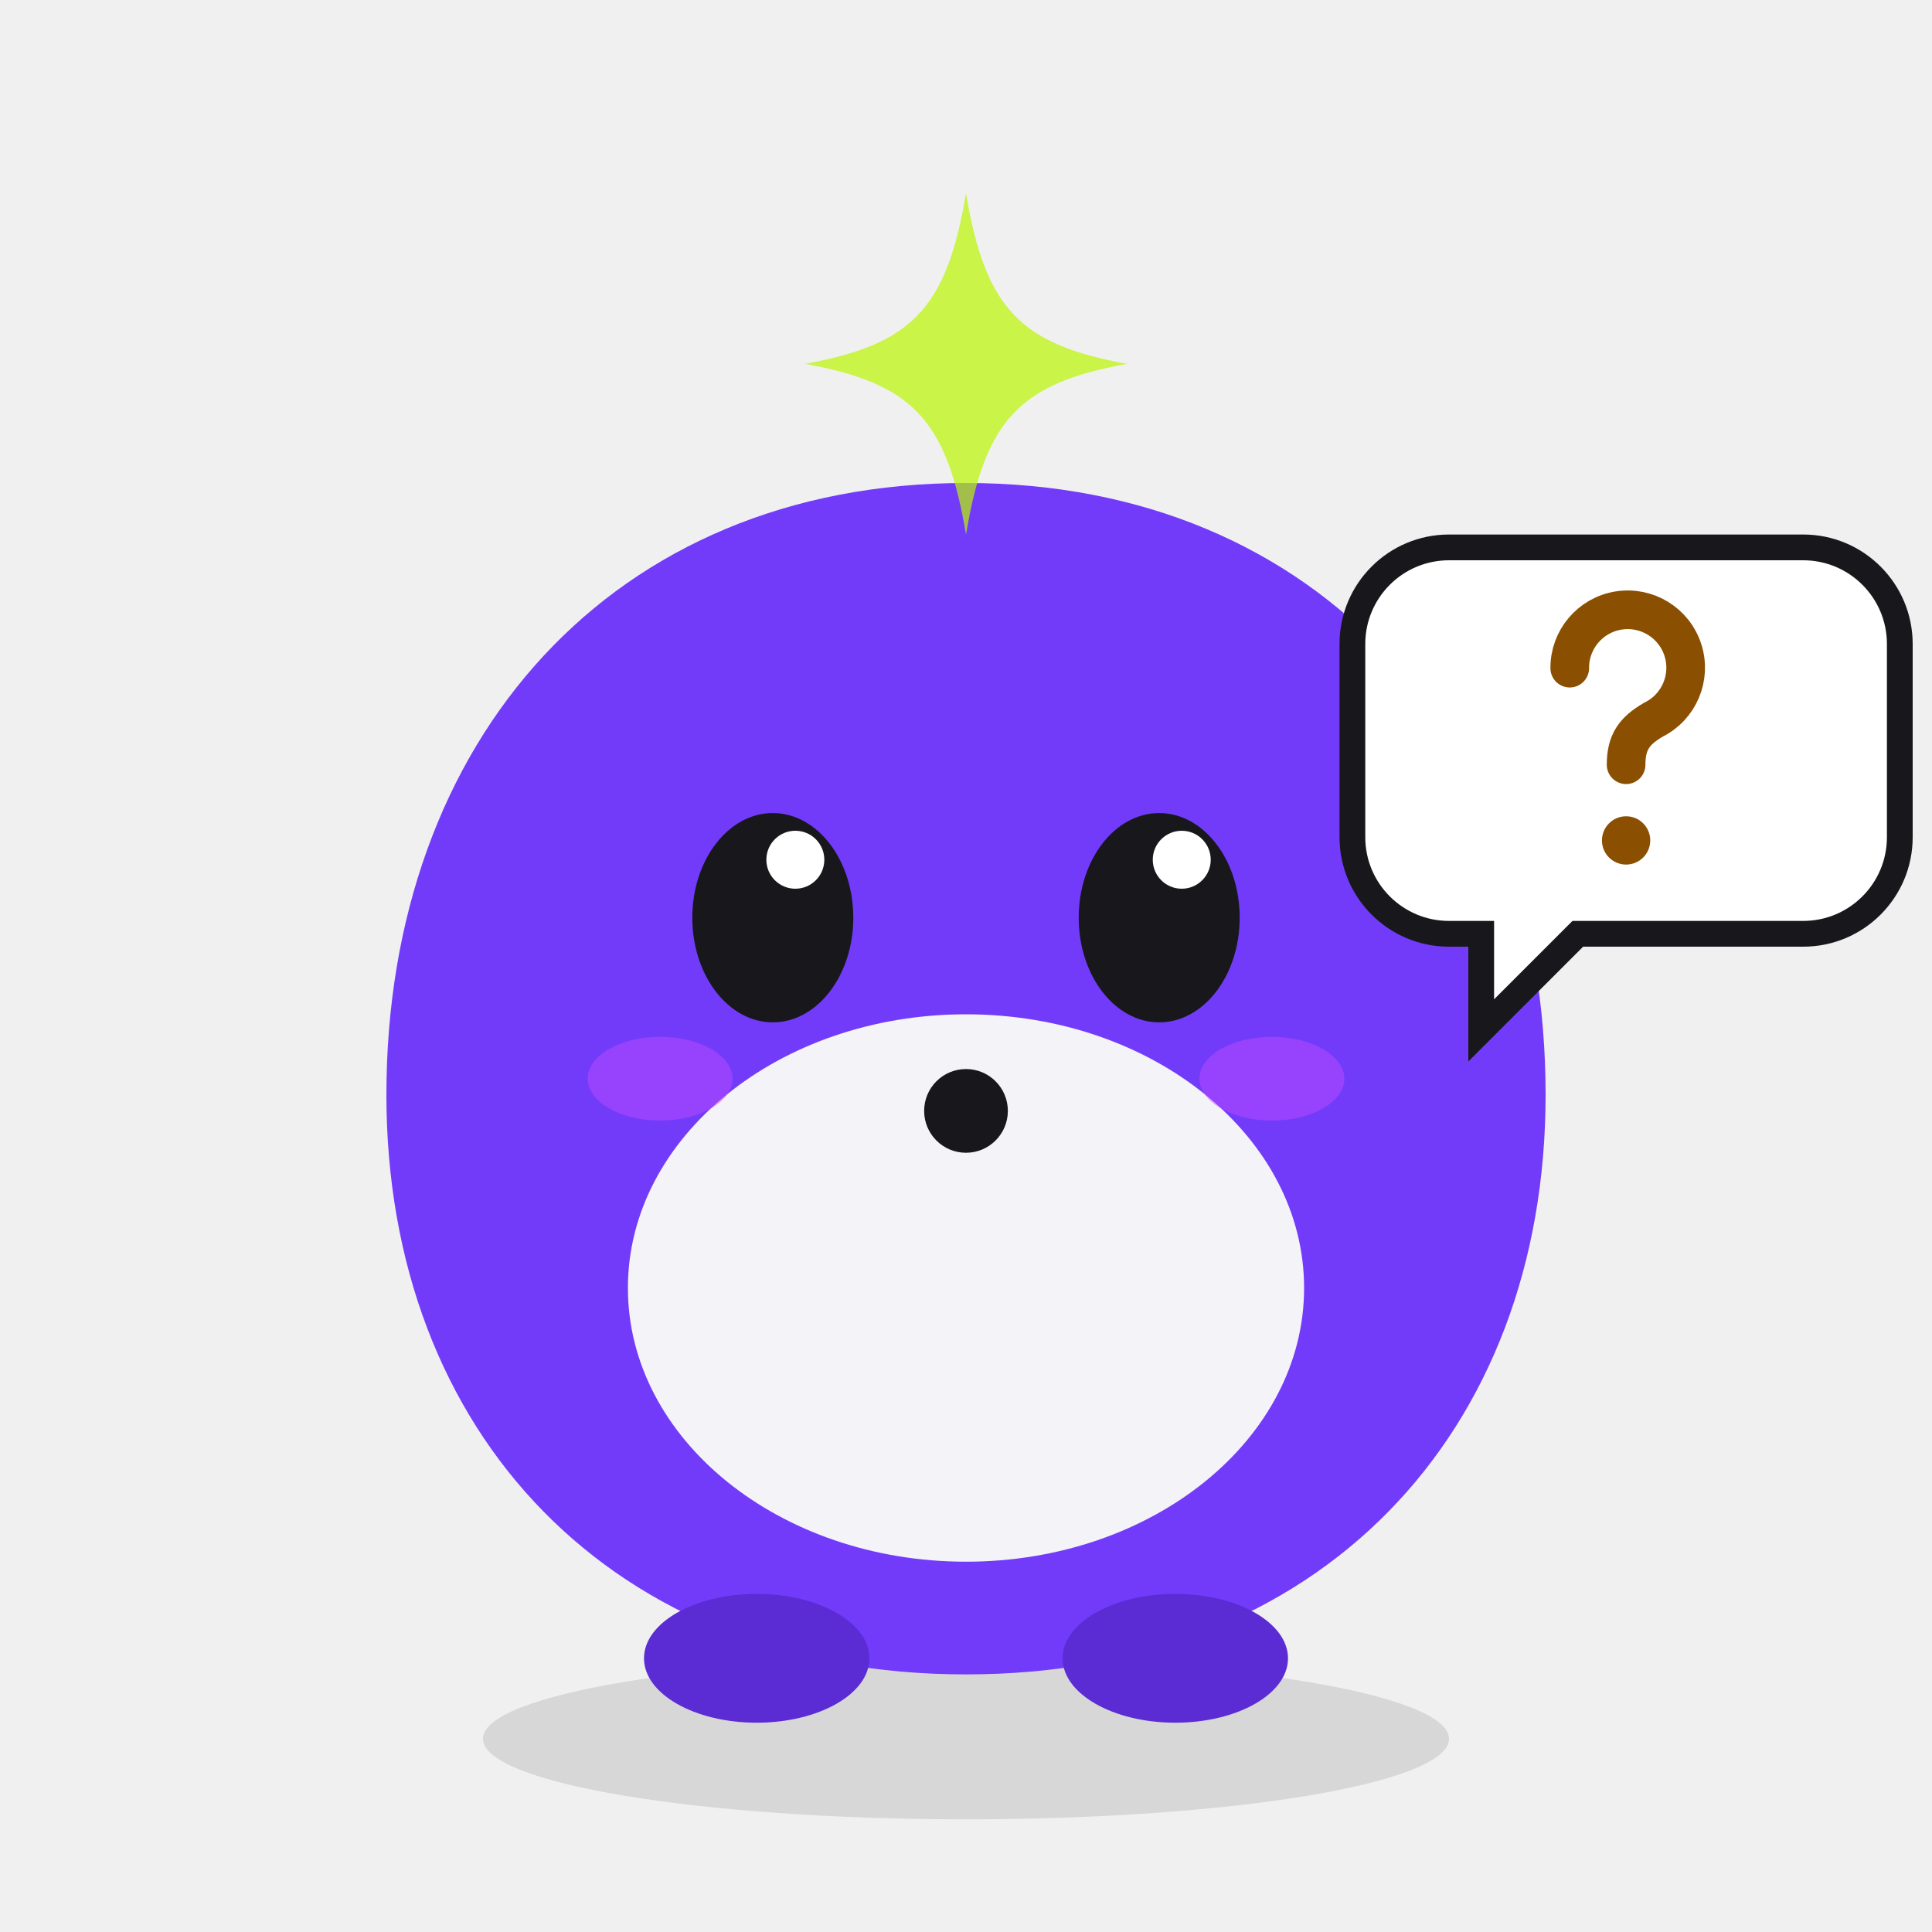
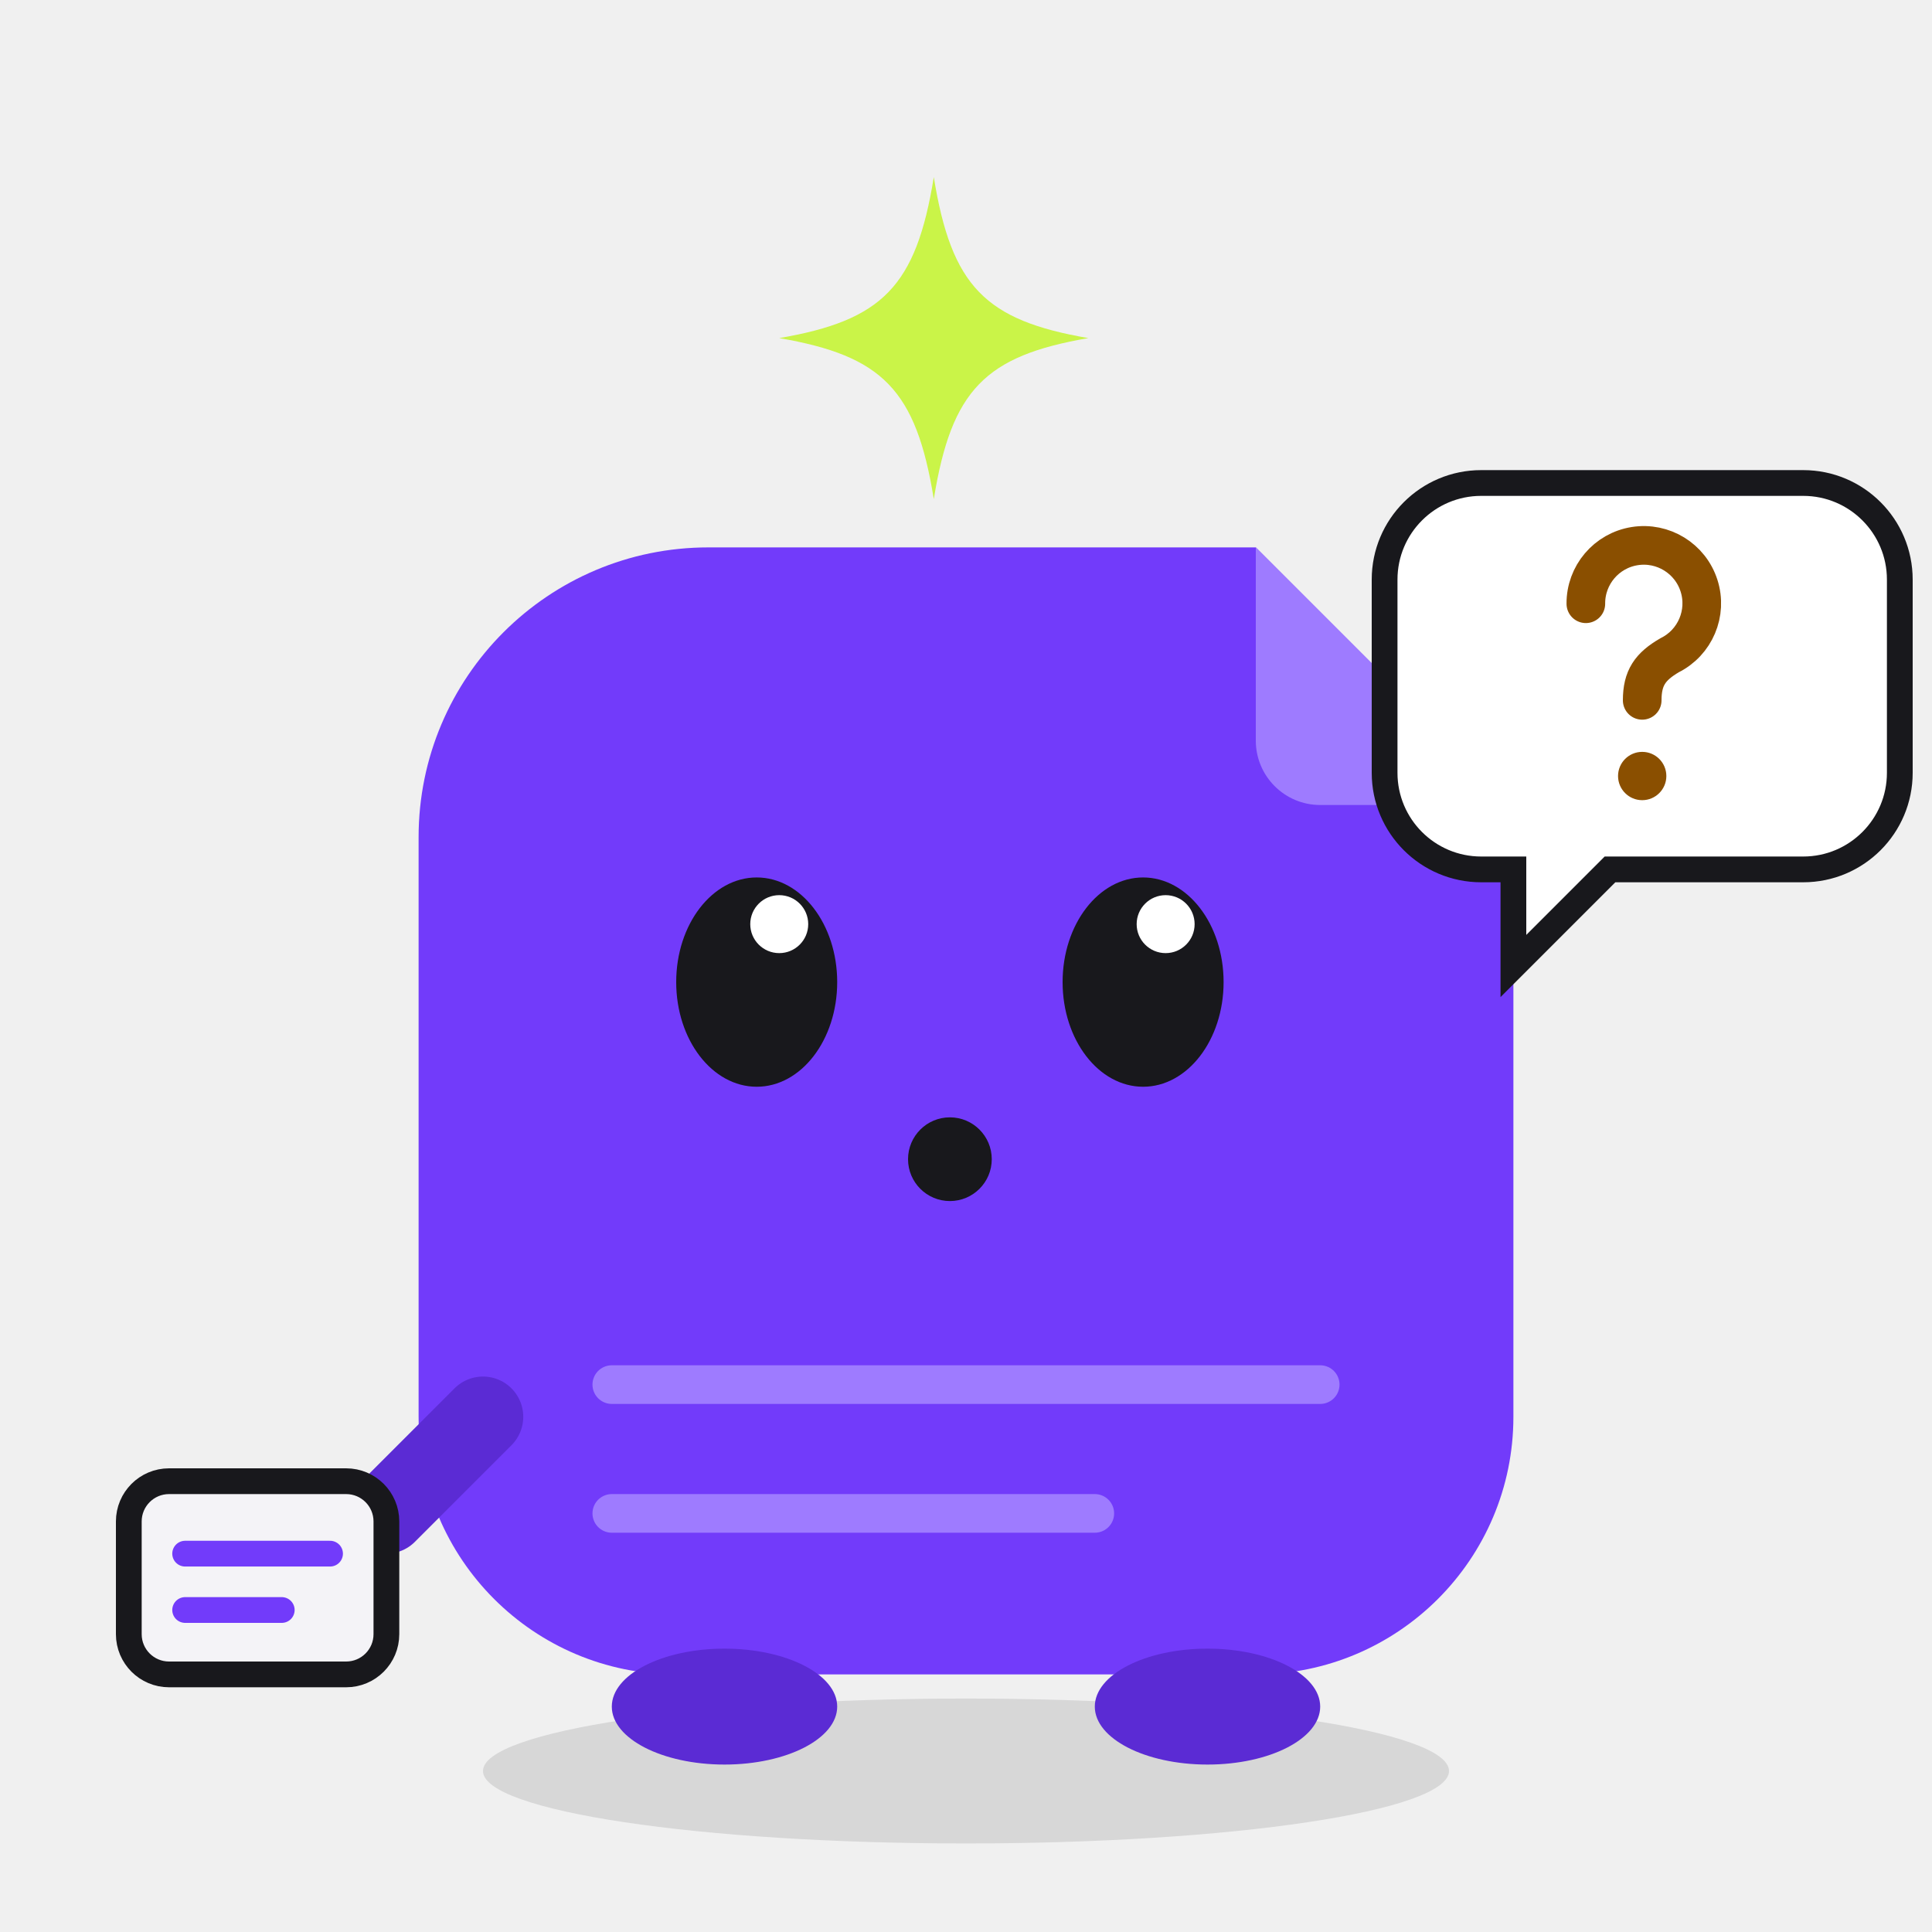
- <svg xmlns="http://www.w3.org/2000/svg" viewBox="0 0 120 120" role="img" aria-labelledby="t">
-   <ellipse cx="60" cy="108" rx="30" ry="5" fill="#18181c" opacity="0.12" />
-   <path d="M60 30c22 0 36 16 36 38 0 21-14 36-36 36S24 89 24 68c0-22 14-38 36-38z" fill="#723bfa" />
-   <ellipse cx="60" cy="80" rx="21" ry="17" fill="#f4f3f7" />
-   <path d="M60 12c1.2 7.2 3.4 9.4 10 10.6-6.6 1.2-8.8 3.4-10 10.6-1.2-7.2-3.4-9.4-10-10.6 6.6-1.2 8.8-3.4 10-10.6z" fill="#b9f500" opacity="0.7" />
-   <ellipse cx="48" cy="57" rx="5" ry="6.5" fill="#18181c" />
-   <ellipse cx="72" cy="57" rx="5" ry="6.5" fill="#18181c" />
-   <circle cx="49.4" cy="53.4" r="1.8" fill="#ffffff" />
-   <circle cx="73.4" cy="53.4" r="1.8" fill="#ffffff" />
-   <ellipse cx="41" cy="67" rx="4.5" ry="2.6" fill="#c44bff" opacity="0.45" />
-   <ellipse cx="79" cy="67" rx="4.5" ry="2.6" fill="#c44bff" opacity="0.45" />
-   <circle cx="60" cy="69" r="2.6" fill="#18181c" />
-   <ellipse cx="47" cy="103" rx="7" ry="4" fill="#5b2bd4" />
-   <ellipse cx="73" cy="103" rx="7" ry="4" fill="#5b2bd4" />
-   <path d="M90 34h22a6 6 0 0 1 6 6v12a6 6 0 0 1-6 6H98l-6 6v-6h-2a6 6 0 0 1-6-6V40a6 6 0 0 1 6-6z" fill="#ffffff" stroke="#18181c" stroke-width="1.6" />
-   <path d="M97.5 41.5a3.6 3.6 0 1 1 5.2 3.2c-1.2.7-1.7 1.4-1.7 2.8" fill="none" stroke="#8a4f00" stroke-width="2.4" stroke-linecap="round" />
-   <circle cx="101" cy="52.2" r="1.5" fill="#8a4f00" />
+ <svg xmlns="http://www.w3.org/2000/svg" viewBox="0 0 120 120" role="img" aria-label="Pip, the CTM mascot, waiting for an answer">
+   <ellipse cx="60" cy="110" rx="30" ry="4.5" fill="#18181c" opacity="0.12" />
+   <path d="M44 34h34l16 16v38a16 16 0 0 1-16 16H42a16 16 0 0 1-16-16V52a18 18 0 0 1 18-18z" fill="#723bfa" />
+   <path d="M78 34v12a4 4 0 0 0 4 4h12z" fill="#9e7bff" />
+   <path d="M38 86h44M38 94h30" stroke="#9e7bff" stroke-width="2.4" stroke-linecap="round" />
+   <path d="M58 11c1.1 6.8 3.2 8.9 9.6 10-6.4 1.1-8.5 3.2-9.6 10-1.1-6.8-3.2-8.9-9.6-10 6.4-1.1 8.5-3.2 9.6-10z" fill="#b9f500" opacity="0.7" />
+   <ellipse cx="47" cy="61" rx="5" ry="6.5" fill="#18181c" />
+   <ellipse cx="71" cy="61" rx="5" ry="6.5" fill="#18181c" />
+   <circle cx="48.4" cy="57.4" r="1.8" fill="#ffffff" />
+   <circle cx="72.4" cy="57.4" r="1.8" fill="#ffffff" />
+   <circle cx="59" cy="72" r="2.6" fill="#18181c" />
+   <ellipse cx="45" cy="106" rx="7" ry="3.6" fill="#5b2bd4" />
+   <ellipse cx="75" cy="106" rx="7" ry="3.6" fill="#5b2bd4" />
+   <path d="M30 88l-6 6" stroke="#5b2bd4" stroke-width="5" stroke-linecap="round" />
+   <rect x="8" y="92" width="16" height="12" rx="2.5" fill="#f4f3f7" stroke="#18181c" stroke-width="1.6" />
+   <path d="M11.5 96.5h9M11.5 100h6" stroke="#723bfa" stroke-width="1.6" stroke-linecap="round" />
+   <path d="M92 30h20a6 6 0 0 1 6 6v12a6 6 0 0 1-6 6h-12l-6 6v-6h-2a6 6 0 0 1-6-6V36a6 6 0 0 1 6-6z" fill="#ffffff" stroke="#18181c" stroke-width="1.6" />
+   <path d="M98.5 37.5a3.6 3.6 0 1 1 5.2 3.2c-1.2.7-1.7 1.4-1.7 2.8" fill="none" stroke="#8a4f00" stroke-width="2.4" stroke-linecap="round" />
+   <circle cx="102" cy="48.2" r="1.5" fill="#8a4f00" />
</svg>
